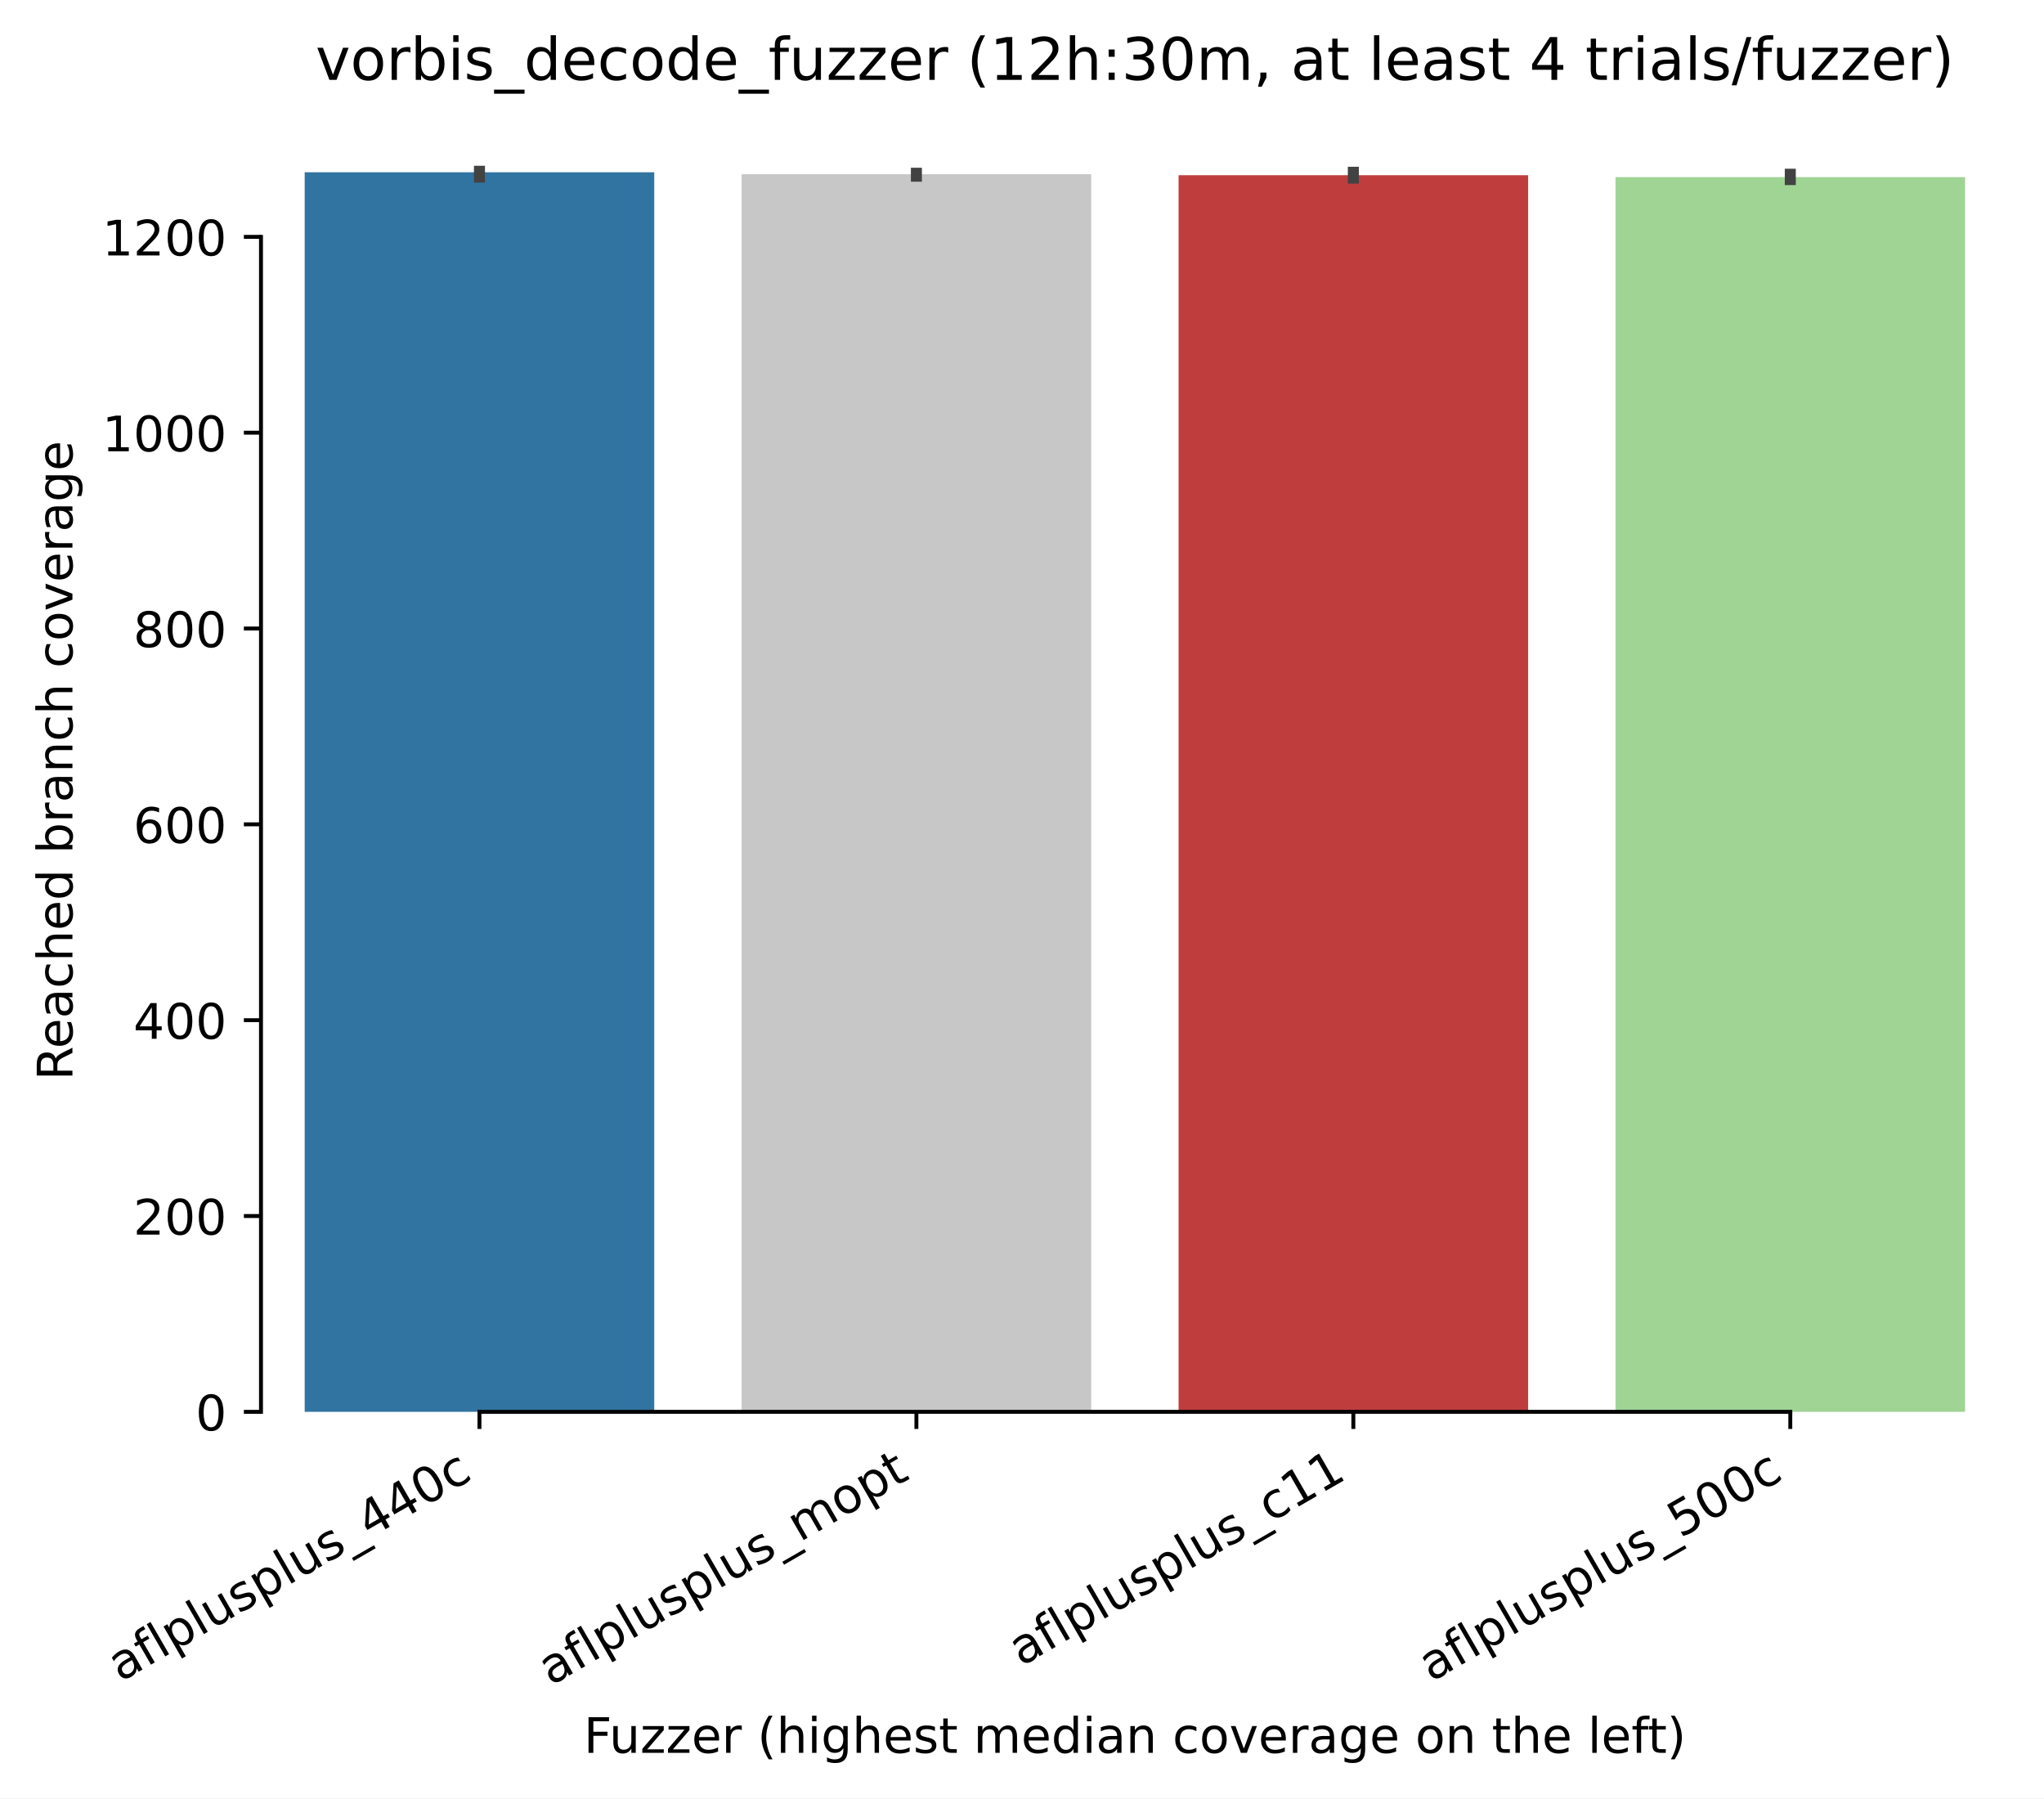
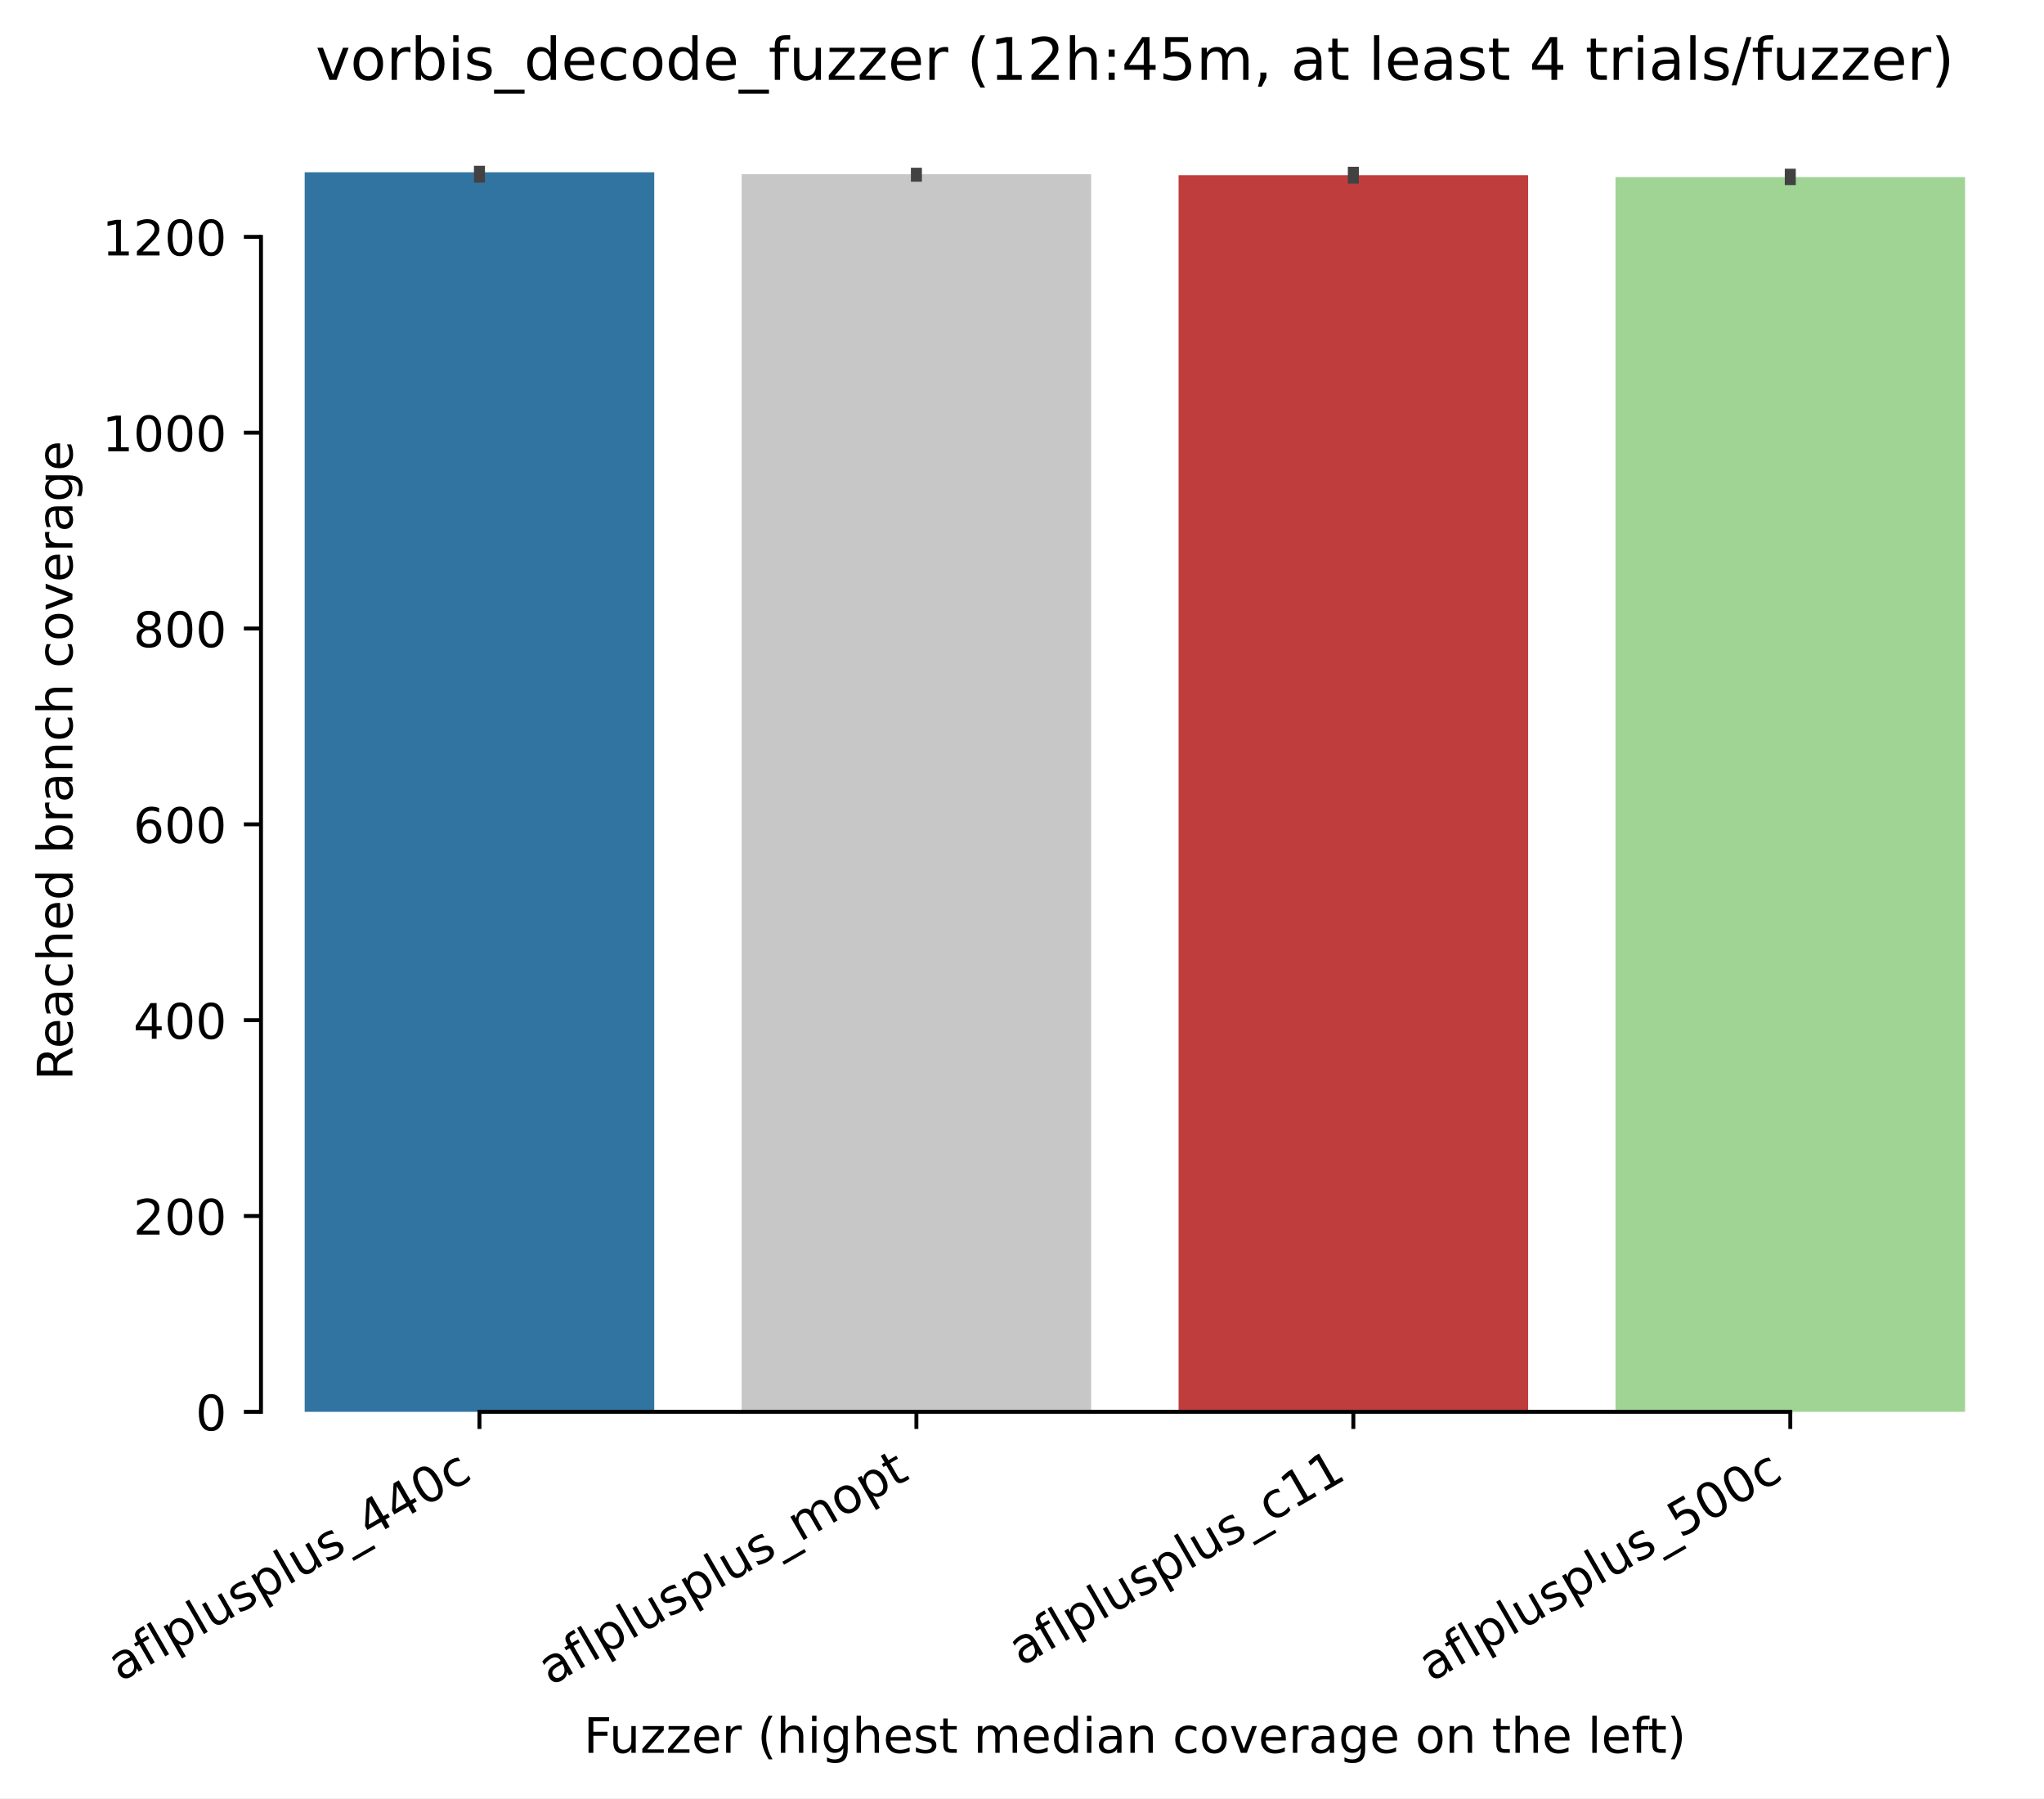
<svg xmlns="http://www.w3.org/2000/svg" xmlns:xlink="http://www.w3.org/1999/xlink" width="417.648pt" height="367.381pt" viewBox="0 0 417.648 367.381" version="1.1">
  <defs>
    <style type="text/css">*{stroke-linejoin: round; stroke-linecap: butt}</style>
  </defs>
  <g id="figure_1">
    <g id="patch_1">
      <path d="M 0 367.381  L 417.648 367.381  L 417.648 0  L 0 0  z " style="fill: #ffffff" />
    </g>
    <g id="axes_1">
      <g id="patch_2">
        <path d="M 53.328 288.43  L 410.448 288.43  L 410.448 22.318  L 53.328 22.318  z " style="fill: #ffffff" />
      </g>
      <g id="patch_3">
-         <path d="M 62.256 288.43  L 133.68 288.43  L 133.68 35.19  L 62.256 35.19  z " clip-path="url(#p21c0b7e0b0)" style="fill: #3274a1" />
+         <path d="M 62.256 288.43  L 133.68 288.43  L 133.68 35.19  L 62.256 35.19  z " clip-path="url(#p73e609fc20)" style="fill: #3274a1" />
      </g>
      <g id="patch_4">
-         <path d="M 151.536 288.43  L 222.96 288.43  L 222.96 35.59  L 151.536 35.59  z " clip-path="url(#p21c0b7e0b0)" style="fill: #c7c7c7" />
+         <path d="M 151.536 288.43  L 222.96 288.43  L 222.96 35.59  L 151.536 35.59  z " clip-path="url(#p73e609fc20)" style="fill: #c7c7c7" />
      </g>
      <g id="patch_5">
-         <path d="M 240.816 288.43  L 312.24 288.43  L 312.24 35.79  L 240.816 35.79  z " clip-path="url(#p21c0b7e0b0)" style="fill: #c03d3e" />
+         <path d="M 240.816 288.43  L 312.24 288.43  L 312.24 35.79  L 240.816 35.79  z " clip-path="url(#p73e609fc20)" style="fill: #c03d3e" />
      </g>
      <g id="patch_6">
-         <path d="M 330.096 288.43  L 401.52 288.43  L 401.52 36.19  L 330.096 36.19  z " clip-path="url(#p21c0b7e0b0)" style="fill: #9fd495" />
+         <path d="M 330.096 288.43  L 401.52 288.43  L 401.52 36.19  L 330.096 36.19  z " clip-path="url(#p73e609fc20)" style="fill: #9fd495" />
      </g>
      <g id="matplotlib.axis_1">
        <g id="xtick_1">
          <g id="line2d_1">
            <defs>
-               <path id="m06270e1a1e" d="M 0 0  L 0 3.5  " style="stroke: #000000; stroke-width: 0.8" />
+               <path id="m7c00c57d51" d="M 0 0  L 0 3.5  " style="stroke: #000000; stroke-width: 0.8" />
            </defs>
            <g>
-               <use xlink:href="#m06270e1a1e" x="97.968" y="288.43" style="stroke: #000000; stroke-width: 0.8" />
+               <use xlink:href="#m7c00c57d51" x="97.968" y="288.43" style="stroke: #000000; stroke-width: 0.8" />
            </g>
          </g>
          <g id="text_1">
            <g transform="translate(24.59788 343.6903) rotate(-30) scale(0.1 -0.1)">
              <defs>
                <path id="DejaVuSans-61" d="M 2194 1759  Q 1497 1759 1228 1600  Q 959 1441 959 1056  Q 959 750 1161 570  Q 1363 391 1709 391  Q 2188 391 2477 730  Q 2766 1069 2766 1631  L 2766 1759  L 2194 1759  z M 3341 1997  L 3341 0  L 2766 0  L 2766 531  Q 2569 213 2275 61  Q 1981 -91 1556 -91  Q 1019 -91 701 211  Q 384 513 384 1019  Q 384 1609 779 1909  Q 1175 2209 1959 2209  L 2766 2209  L 2766 2266  Q 2766 2663 2505 2880  Q 2244 3097 1772 3097  Q 1472 3097 1187 3025  Q 903 2953 641 2809  L 641 3341  Q 956 3463 1253 3523  Q 1550 3584 1831 3584  Q 2591 3584 2966 3190  Q 3341 2797 3341 1997  z " transform="scale(0.015625)" />
                <path id="DejaVuSans-66" d="M 2375 4863  L 2375 4384  L 1825 4384  Q 1516 4384 1395 4259  Q 1275 4134 1275 3809  L 1275 3500  L 2222 3500  L 2222 3053  L 1275 3053  L 1275 0  L 697 0  L 697 3053  L 147 3053  L 147 3500  L 697 3500  L 697 3744  Q 697 4328 969 4595  Q 1241 4863 1831 4863  L 2375 4863  z " transform="scale(0.015625)" />
                <path id="DejaVuSans-6c" d="M 603 4863  L 1178 4863  L 1178 0  L 603 0  L 603 4863  z " transform="scale(0.015625)" />
                <path id="DejaVuSans-70" d="M 1159 525  L 1159 -1331  L 581 -1331  L 581 3500  L 1159 3500  L 1159 2969  Q 1341 3281 1617 3432  Q 1894 3584 2278 3584  Q 2916 3584 3314 3078  Q 3713 2572 3713 1747  Q 3713 922 3314 415  Q 2916 -91 2278 -91  Q 1894 -91 1617 61  Q 1341 213 1159 525  z M 3116 1747  Q 3116 2381 2855 2742  Q 2594 3103 2138 3103  Q 1681 3103 1420 2742  Q 1159 2381 1159 1747  Q 1159 1113 1420 752  Q 1681 391 2138 391  Q 2594 391 2855 752  Q 3116 1113 3116 1747  z " transform="scale(0.015625)" />
                <path id="DejaVuSans-75" d="M 544 1381  L 544 3500  L 1119 3500  L 1119 1403  Q 1119 906 1312 657  Q 1506 409 1894 409  Q 2359 409 2629 706  Q 2900 1003 2900 1516  L 2900 3500  L 3475 3500  L 3475 0  L 2900 0  L 2900 538  Q 2691 219 2414 64  Q 2138 -91 1772 -91  Q 1169 -91 856 284  Q 544 659 544 1381  z M 1991 3584  L 1991 3584  z " transform="scale(0.015625)" />
                <path id="DejaVuSans-73" d="M 2834 3397  L 2834 2853  Q 2591 2978 2328 3040  Q 2066 3103 1784 3103  Q 1356 3103 1142 2972  Q 928 2841 928 2578  Q 928 2378 1081 2264  Q 1234 2150 1697 2047  L 1894 2003  Q 2506 1872 2764 1633  Q 3022 1394 3022 966  Q 3022 478 2636 193  Q 2250 -91 1575 -91  Q 1294 -91 989 -36  Q 684 19 347 128  L 347 722  Q 666 556 975 473  Q 1284 391 1588 391  Q 1994 391 2212 530  Q 2431 669 2431 922  Q 2431 1156 2273 1281  Q 2116 1406 1581 1522  L 1381 1569  Q 847 1681 609 1914  Q 372 2147 372 2553  Q 372 3047 722 3315  Q 1072 3584 1716 3584  Q 2034 3584 2315 3537  Q 2597 3491 2834 3397  z " transform="scale(0.015625)" />
                <path id="DejaVuSans-5f" d="M 3263 -1063  L 3263 -1509  L -63 -1509  L -63 -1063  L 3263 -1063  z " transform="scale(0.015625)" />
                <path id="DejaVuSans-34" d="M 2419 4116  L 825 1625  L 2419 1625  L 2419 4116  z M 2253 4666  L 3047 4666  L 3047 1625  L 3713 1625  L 3713 1100  L 3047 1100  L 3047 0  L 2419 0  L 2419 1100  L 313 1100  L 313 1709  L 2253 4666  z " transform="scale(0.015625)" />
                <path id="DejaVuSans-30" d="M 2034 4250  Q 1547 4250 1301 3770  Q 1056 3291 1056 2328  Q 1056 1369 1301 889  Q 1547 409 2034 409  Q 2525 409 2770 889  Q 3016 1369 3016 2328  Q 3016 3291 2770 3770  Q 2525 4250 2034 4250  z M 2034 4750  Q 2819 4750 3233 4129  Q 3647 3509 3647 2328  Q 3647 1150 3233 529  Q 2819 -91 2034 -91  Q 1250 -91 836 529  Q 422 1150 422 2328  Q 422 3509 836 4129  Q 1250 4750 2034 4750  z " transform="scale(0.015625)" />
                <path id="DejaVuSans-63" d="M 3122 3366  L 3122 2828  Q 2878 2963 2633 3030  Q 2388 3097 2138 3097  Q 1578 3097 1268 2742  Q 959 2388 959 1747  Q 959 1106 1268 751  Q 1578 397 2138 397  Q 2388 397 2633 464  Q 2878 531 3122 666  L 3122 134  Q 2881 22 2623 -34  Q 2366 -91 2075 -91  Q 1284 -91 818 406  Q 353 903 353 1747  Q 353 2603 823 3093  Q 1294 3584 2113 3584  Q 2378 3584 2631 3529  Q 2884 3475 3122 3366  z " transform="scale(0.015625)" />
              </defs>
              <use xlink:href="#DejaVuSans-61" />
              <use xlink:href="#DejaVuSans-66" transform="translate(61.2793 0)" />
              <use xlink:href="#DejaVuSans-6c" transform="translate(96.48438 0)" />
              <use xlink:href="#DejaVuSans-70" transform="translate(124.2676 0)" />
              <use xlink:href="#DejaVuSans-6c" transform="translate(187.7441 0)" />
              <use xlink:href="#DejaVuSans-75" transform="translate(215.5273 0)" />
              <use xlink:href="#DejaVuSans-73" transform="translate(278.9062 0)" />
              <use xlink:href="#DejaVuSans-70" transform="translate(331.0059 0)" />
              <use xlink:href="#DejaVuSans-6c" transform="translate(394.4824 0)" />
              <use xlink:href="#DejaVuSans-75" transform="translate(422.2656 0)" />
              <use xlink:href="#DejaVuSans-73" transform="translate(485.6445 0)" />
              <use xlink:href="#DejaVuSans-5f" transform="translate(537.7441 0)" />
              <use xlink:href="#DejaVuSans-34" transform="translate(587.7441 0)" />
              <use xlink:href="#DejaVuSans-34" transform="translate(651.3672 0)" />
              <use xlink:href="#DejaVuSans-30" transform="translate(714.9902 0)" />
              <use xlink:href="#DejaVuSans-63" transform="translate(778.6133 0)" />
            </g>
          </g>
        </g>
        <g id="xtick_2">
          <g id="line2d_2">
            <g>
-               <use xlink:href="#m06270e1a1e" x="187.248" y="288.43" style="stroke: #000000; stroke-width: 0.8" />
+               <use xlink:href="#m7c00c57d51" x="187.248" y="288.43" style="stroke: #000000; stroke-width: 0.8" />
            </g>
          </g>
          <g id="text_2">
            <g transform="translate(112.5423 344.4613) rotate(-30) scale(0.1 -0.1)">
              <defs>
                <path id="DejaVuSans-6d" d="M 3328 2828  Q 3544 3216 3844 3400  Q 4144 3584 4550 3584  Q 5097 3584 5394 3201  Q 5691 2819 5691 2113  L 5691 0  L 5113 0  L 5113 2094  Q 5113 2597 4934 2840  Q 4756 3084 4391 3084  Q 3944 3084 3684 2787  Q 3425 2491 3425 1978  L 3425 0  L 2847 0  L 2847 2094  Q 2847 2600 2669 2842  Q 2491 3084 2119 3084  Q 1678 3084 1418 2786  Q 1159 2488 1159 1978  L 1159 0  L 581 0  L 581 3500  L 1159 3500  L 1159 2956  Q 1356 3278 1631 3431  Q 1906 3584 2284 3584  Q 2666 3584 2933 3390  Q 3200 3197 3328 2828  z " transform="scale(0.015625)" />
                <path id="DejaVuSans-6f" d="M 1959 3097  Q 1497 3097 1228 2736  Q 959 2375 959 1747  Q 959 1119 1226 758  Q 1494 397 1959 397  Q 2419 397 2687 759  Q 2956 1122 2956 1747  Q 2956 2369 2687 2733  Q 2419 3097 1959 3097  z M 1959 3584  Q 2709 3584 3137 3096  Q 3566 2609 3566 1747  Q 3566 888 3137 398  Q 2709 -91 1959 -91  Q 1206 -91 779 398  Q 353 888 353 1747  Q 353 2609 779 3096  Q 1206 3584 1959 3584  z " transform="scale(0.015625)" />
                <path id="DejaVuSans-74" d="M 1172 4494  L 1172 3500  L 2356 3500  L 2356 3053  L 1172 3053  L 1172 1153  Q 1172 725 1289 603  Q 1406 481 1766 481  L 2356 481  L 2356 0  L 1766 0  Q 1100 0 847 248  Q 594 497 594 1153  L 594 3053  L 172 3053  L 172 3500  L 594 3500  L 594 4494  L 1172 4494  z " transform="scale(0.015625)" />
              </defs>
              <use xlink:href="#DejaVuSans-61" />
              <use xlink:href="#DejaVuSans-66" transform="translate(61.2793 0)" />
              <use xlink:href="#DejaVuSans-6c" transform="translate(96.48438 0)" />
              <use xlink:href="#DejaVuSans-70" transform="translate(124.2676 0)" />
              <use xlink:href="#DejaVuSans-6c" transform="translate(187.7441 0)" />
              <use xlink:href="#DejaVuSans-75" transform="translate(215.5273 0)" />
              <use xlink:href="#DejaVuSans-73" transform="translate(278.9062 0)" />
              <use xlink:href="#DejaVuSans-70" transform="translate(331.0059 0)" />
              <use xlink:href="#DejaVuSans-6c" transform="translate(394.4824 0)" />
              <use xlink:href="#DejaVuSans-75" transform="translate(422.2656 0)" />
              <use xlink:href="#DejaVuSans-73" transform="translate(485.6445 0)" />
              <use xlink:href="#DejaVuSans-5f" transform="translate(537.7441 0)" />
              <use xlink:href="#DejaVuSans-6d" transform="translate(587.7441 0)" />
              <use xlink:href="#DejaVuSans-6f" transform="translate(685.1562 0)" />
              <use xlink:href="#DejaVuSans-70" transform="translate(746.3379 0)" />
              <use xlink:href="#DejaVuSans-74" transform="translate(809.8145 0)" />
            </g>
          </g>
        </g>
        <g id="xtick_3">
          <g id="line2d_3">
            <g>
-               <use xlink:href="#m06270e1a1e" x="276.528" y="288.43" style="stroke: #000000; stroke-width: 0.8" />
+               <use xlink:href="#m7c00c57d51" x="276.528" y="288.43" style="stroke: #000000; stroke-width: 0.8" />
            </g>
          </g>
          <g id="text_3">
            <g transform="translate(208.668 340.509) rotate(-30) scale(0.1 -0.1)">
              <defs>
                <path id="DejaVuSans-31" d="M 794 531  L 1825 531  L 1825 4091  L 703 3866  L 703 4441  L 1819 4666  L 2450 4666  L 2450 531  L 3481 531  L 3481 0  L 794 0  L 794 531  z " transform="scale(0.015625)" />
              </defs>
              <use xlink:href="#DejaVuSans-61" />
              <use xlink:href="#DejaVuSans-66" transform="translate(61.2793 0)" />
              <use xlink:href="#DejaVuSans-6c" transform="translate(96.48438 0)" />
              <use xlink:href="#DejaVuSans-70" transform="translate(124.2676 0)" />
              <use xlink:href="#DejaVuSans-6c" transform="translate(187.7441 0)" />
              <use xlink:href="#DejaVuSans-75" transform="translate(215.5273 0)" />
              <use xlink:href="#DejaVuSans-73" transform="translate(278.9062 0)" />
              <use xlink:href="#DejaVuSans-70" transform="translate(331.0059 0)" />
              <use xlink:href="#DejaVuSans-6c" transform="translate(394.4824 0)" />
              <use xlink:href="#DejaVuSans-75" transform="translate(422.2656 0)" />
              <use xlink:href="#DejaVuSans-73" transform="translate(485.6445 0)" />
              <use xlink:href="#DejaVuSans-5f" transform="translate(537.7441 0)" />
              <use xlink:href="#DejaVuSans-63" transform="translate(587.7441 0)" />
              <use xlink:href="#DejaVuSans-31" transform="translate(642.7246 0)" />
              <use xlink:href="#DejaVuSans-31" transform="translate(706.3477 0)" />
            </g>
          </g>
        </g>
        <g id="xtick_4">
          <g id="line2d_4">
            <g>
-               <use xlink:href="#m06270e1a1e" x="365.808" y="288.43" style="stroke: #000000; stroke-width: 0.8" />
+               <use xlink:href="#m7c00c57d51" x="365.808" y="288.43" style="stroke: #000000; stroke-width: 0.8" />
            </g>
          </g>
          <g id="text_4">
            <g transform="translate(292.4379 343.6903) rotate(-30) scale(0.1 -0.1)">
              <defs>
                <path id="DejaVuSans-35" d="M 691 4666  L 3169 4666  L 3169 4134  L 1269 4134  L 1269 2991  Q 1406 3038 1543 3061  Q 1681 3084 1819 3084  Q 2600 3084 3056 2656  Q 3513 2228 3513 1497  Q 3513 744 3044 326  Q 2575 -91 1722 -91  Q 1428 -91 1123 -41  Q 819 9 494 109  L 494 744  Q 775 591 1075 516  Q 1375 441 1709 441  Q 2250 441 2565 725  Q 2881 1009 2881 1497  Q 2881 1984 2565 2268  Q 2250 2553 1709 2553  Q 1456 2553 1204 2497  Q 953 2441 691 2322  L 691 4666  z " transform="scale(0.015625)" />
              </defs>
              <use xlink:href="#DejaVuSans-61" />
              <use xlink:href="#DejaVuSans-66" transform="translate(61.2793 0)" />
              <use xlink:href="#DejaVuSans-6c" transform="translate(96.48438 0)" />
              <use xlink:href="#DejaVuSans-70" transform="translate(124.2676 0)" />
              <use xlink:href="#DejaVuSans-6c" transform="translate(187.7441 0)" />
              <use xlink:href="#DejaVuSans-75" transform="translate(215.5273 0)" />
              <use xlink:href="#DejaVuSans-73" transform="translate(278.9062 0)" />
              <use xlink:href="#DejaVuSans-70" transform="translate(331.0059 0)" />
              <use xlink:href="#DejaVuSans-6c" transform="translate(394.4824 0)" />
              <use xlink:href="#DejaVuSans-75" transform="translate(422.2656 0)" />
              <use xlink:href="#DejaVuSans-73" transform="translate(485.6445 0)" />
              <use xlink:href="#DejaVuSans-5f" transform="translate(537.7441 0)" />
              <use xlink:href="#DejaVuSans-35" transform="translate(587.7441 0)" />
              <use xlink:href="#DejaVuSans-30" transform="translate(651.3672 0)" />
              <use xlink:href="#DejaVuSans-30" transform="translate(714.9902 0)" />
              <use xlink:href="#DejaVuSans-63" transform="translate(778.6133 0)" />
            </g>
          </g>
        </g>
        <g id="text_5">
          <g transform="translate(119.2702 358.1017) scale(0.1 -0.1)">
            <defs>
              <path id="DejaVuSans-46" d="M 628 4666  L 3309 4666  L 3309 4134  L 1259 4134  L 1259 2759  L 3109 2759  L 3109 2228  L 1259 2228  L 1259 0  L 628 0  L 628 4666  z " transform="scale(0.015625)" />
              <path id="DejaVuSans-7a" d="M 353 3500  L 3084 3500  L 3084 2975  L 922 459  L 3084 459  L 3084 0  L 275 0  L 275 525  L 2438 3041  L 353 3041  L 353 3500  z " transform="scale(0.015625)" />
              <path id="DejaVuSans-65" d="M 3597 1894  L 3597 1613  L 953 1613  Q 991 1019 1311 708  Q 1631 397 2203 397  Q 2534 397 2845 478  Q 3156 559 3463 722  L 3463 178  Q 3153 47 2828 -22  Q 2503 -91 2169 -91  Q 1331 -91 842 396  Q 353 884 353 1716  Q 353 2575 817 3079  Q 1281 3584 2069 3584  Q 2775 3584 3186 3129  Q 3597 2675 3597 1894  z M 3022 2063  Q 3016 2534 2758 2815  Q 2500 3097 2075 3097  Q 1594 3097 1305 2825  Q 1016 2553 972 2059  L 3022 2063  z " transform="scale(0.015625)" />
              <path id="DejaVuSans-72" d="M 2631 2963  Q 2534 3019 2420 3045  Q 2306 3072 2169 3072  Q 1681 3072 1420 2755  Q 1159 2438 1159 1844  L 1159 0  L 581 0  L 581 3500  L 1159 3500  L 1159 2956  Q 1341 3275 1631 3429  Q 1922 3584 2338 3584  Q 2397 3584 2469 3576  Q 2541 3569 2628 3553  L 2631 2963  z " transform="scale(0.015625)" />
              <path id="DejaVuSans-20" transform="scale(0.015625)" />
              <path id="DejaVuSans-28" d="M 1984 4856  Q 1566 4138 1362 3434  Q 1159 2731 1159 2009  Q 1159 1288 1364 580  Q 1569 -128 1984 -844  L 1484 -844  Q 1016 -109 783 600  Q 550 1309 550 2009  Q 550 2706 781 3412  Q 1013 4119 1484 4856  L 1984 4856  z " transform="scale(0.015625)" />
              <path id="DejaVuSans-68" d="M 3513 2113  L 3513 0  L 2938 0  L 2938 2094  Q 2938 2591 2744 2837  Q 2550 3084 2163 3084  Q 1697 3084 1428 2787  Q 1159 2491 1159 1978  L 1159 0  L 581 0  L 581 4863  L 1159 4863  L 1159 2956  Q 1366 3272 1645 3428  Q 1925 3584 2291 3584  Q 2894 3584 3203 3211  Q 3513 2838 3513 2113  z " transform="scale(0.015625)" />
              <path id="DejaVuSans-69" d="M 603 3500  L 1178 3500  L 1178 0  L 603 0  L 603 3500  z M 603 4863  L 1178 4863  L 1178 4134  L 603 4134  L 603 4863  z " transform="scale(0.015625)" />
              <path id="DejaVuSans-67" d="M 2906 1791  Q 2906 2416 2648 2759  Q 2391 3103 1925 3103  Q 1463 3103 1205 2759  Q 947 2416 947 1791  Q 947 1169 1205 825  Q 1463 481 1925 481  Q 2391 481 2648 825  Q 2906 1169 2906 1791  z M 3481 434  Q 3481 -459 3084 -895  Q 2688 -1331 1869 -1331  Q 1566 -1331 1297 -1286  Q 1028 -1241 775 -1147  L 775 -588  Q 1028 -725 1275 -790  Q 1522 -856 1778 -856  Q 2344 -856 2625 -561  Q 2906 -266 2906 331  L 2906 616  Q 2728 306 2450 153  Q 2172 0 1784 0  Q 1141 0 747 490  Q 353 981 353 1791  Q 353 2603 747 3093  Q 1141 3584 1784 3584  Q 2172 3584 2450 3431  Q 2728 3278 2906 2969  L 2906 3500  L 3481 3500  L 3481 434  z " transform="scale(0.015625)" />
              <path id="DejaVuSans-64" d="M 2906 2969  L 2906 4863  L 3481 4863  L 3481 0  L 2906 0  L 2906 525  Q 2725 213 2448 61  Q 2172 -91 1784 -91  Q 1150 -91 751 415  Q 353 922 353 1747  Q 353 2572 751 3078  Q 1150 3584 1784 3584  Q 2172 3584 2448 3432  Q 2725 3281 2906 2969  z M 947 1747  Q 947 1113 1208 752  Q 1469 391 1925 391  Q 2381 391 2643 752  Q 2906 1113 2906 1747  Q 2906 2381 2643 2742  Q 2381 3103 1925 3103  Q 1469 3103 1208 2742  Q 947 2381 947 1747  z " transform="scale(0.015625)" />
              <path id="DejaVuSans-6e" d="M 3513 2113  L 3513 0  L 2938 0  L 2938 2094  Q 2938 2591 2744 2837  Q 2550 3084 2163 3084  Q 1697 3084 1428 2787  Q 1159 2491 1159 1978  L 1159 0  L 581 0  L 581 3500  L 1159 3500  L 1159 2956  Q 1366 3272 1645 3428  Q 1925 3584 2291 3584  Q 2894 3584 3203 3211  Q 3513 2838 3513 2113  z " transform="scale(0.015625)" />
              <path id="DejaVuSans-76" d="M 191 3500  L 800 3500  L 1894 563  L 2988 3500  L 3597 3500  L 2284 0  L 1503 0  L 191 3500  z " transform="scale(0.015625)" />
              <path id="DejaVuSans-29" d="M 513 4856  L 1013 4856  Q 1481 4119 1714 3412  Q 1947 2706 1947 2009  Q 1947 1309 1714 600  Q 1481 -109 1013 -844  L 513 -844  Q 928 -128 1133 580  Q 1338 1288 1338 2009  Q 1338 2731 1133 3434  Q 928 4138 513 4856  z " transform="scale(0.015625)" />
            </defs>
            <use xlink:href="#DejaVuSans-46" />
            <use xlink:href="#DejaVuSans-75" transform="translate(52.01953 0)" />
            <use xlink:href="#DejaVuSans-7a" transform="translate(115.3984 0)" />
            <use xlink:href="#DejaVuSans-7a" transform="translate(167.8887 0)" />
            <use xlink:href="#DejaVuSans-65" transform="translate(220.3789 0)" />
            <use xlink:href="#DejaVuSans-72" transform="translate(281.9023 0)" />
            <use xlink:href="#DejaVuSans-20" transform="translate(323.0156 0)" />
            <use xlink:href="#DejaVuSans-28" transform="translate(354.8027 0)" />
            <use xlink:href="#DejaVuSans-68" transform="translate(393.8164 0)" />
            <use xlink:href="#DejaVuSans-69" transform="translate(457.1953 0)" />
            <use xlink:href="#DejaVuSans-67" transform="translate(484.9785 0)" />
            <use xlink:href="#DejaVuSans-68" transform="translate(548.4551 0)" />
            <use xlink:href="#DejaVuSans-65" transform="translate(611.834 0)" />
            <use xlink:href="#DejaVuSans-73" transform="translate(673.3574 0)" />
            <use xlink:href="#DejaVuSans-74" transform="translate(725.457 0)" />
            <use xlink:href="#DejaVuSans-20" transform="translate(764.666 0)" />
            <use xlink:href="#DejaVuSans-6d" transform="translate(796.4531 0)" />
            <use xlink:href="#DejaVuSans-65" transform="translate(893.8652 0)" />
            <use xlink:href="#DejaVuSans-64" transform="translate(955.3887 0)" />
            <use xlink:href="#DejaVuSans-69" transform="translate(1018.865 0)" />
            <use xlink:href="#DejaVuSans-61" transform="translate(1046.648 0)" />
            <use xlink:href="#DejaVuSans-6e" transform="translate(1107.928 0)" />
            <use xlink:href="#DejaVuSans-20" transform="translate(1171.307 0)" />
            <use xlink:href="#DejaVuSans-63" transform="translate(1203.094 0)" />
            <use xlink:href="#DejaVuSans-6f" transform="translate(1258.074 0)" />
            <use xlink:href="#DejaVuSans-76" transform="translate(1319.256 0)" />
            <use xlink:href="#DejaVuSans-65" transform="translate(1378.436 0)" />
            <use xlink:href="#DejaVuSans-72" transform="translate(1439.959 0)" />
            <use xlink:href="#DejaVuSans-61" transform="translate(1481.072 0)" />
            <use xlink:href="#DejaVuSans-67" transform="translate(1542.352 0)" />
            <use xlink:href="#DejaVuSans-65" transform="translate(1605.828 0)" />
            <use xlink:href="#DejaVuSans-20" transform="translate(1667.352 0)" />
            <use xlink:href="#DejaVuSans-6f" transform="translate(1699.139 0)" />
            <use xlink:href="#DejaVuSans-6e" transform="translate(1760.32 0)" />
            <use xlink:href="#DejaVuSans-20" transform="translate(1823.699 0)" />
            <use xlink:href="#DejaVuSans-74" transform="translate(1855.486 0)" />
            <use xlink:href="#DejaVuSans-68" transform="translate(1894.695 0)" />
            <use xlink:href="#DejaVuSans-65" transform="translate(1958.074 0)" />
            <use xlink:href="#DejaVuSans-20" transform="translate(2019.598 0)" />
            <use xlink:href="#DejaVuSans-6c" transform="translate(2051.385 0)" />
            <use xlink:href="#DejaVuSans-65" transform="translate(2079.168 0)" />
            <use xlink:href="#DejaVuSans-66" transform="translate(2140.691 0)" />
            <use xlink:href="#DejaVuSans-74" transform="translate(2174.146 0)" />
            <use xlink:href="#DejaVuSans-29" transform="translate(2213.355 0)" />
          </g>
        </g>
      </g>
      <g id="matplotlib.axis_2">
        <g id="ytick_1">
          <g id="line2d_5">
            <defs>
-               <path id="m31aab6da42" d="M 0 0  L -3.5 0  " style="stroke: #000000; stroke-width: 0.8" />
+               <path id="m0f528d07ec" d="M 0 0  L -3.5 0  " style="stroke: #000000; stroke-width: 0.8" />
            </defs>
            <g>
-               <use xlink:href="#m31aab6da42" x="53.328" y="288.43" style="stroke: #000000; stroke-width: 0.8" />
+               <use xlink:href="#m0f528d07ec" x="53.328" y="288.43" style="stroke: #000000; stroke-width: 0.8" />
            </g>
          </g>
          <g id="text_6">
            <g transform="translate(39.96563 292.2293) scale(0.1 -0.1)">
              <use xlink:href="#DejaVuSans-30" />
            </g>
          </g>
        </g>
        <g id="ytick_2">
          <g id="line2d_6">
            <g>
-               <use xlink:href="#m31aab6da42" x="53.328" y="248.424" style="stroke: #000000; stroke-width: 0.8" />
+               <use xlink:href="#m0f528d07ec" x="53.328" y="248.424" style="stroke: #000000; stroke-width: 0.8" />
            </g>
          </g>
          <g id="text_7">
            <g transform="translate(27.24063 252.223) scale(0.1 -0.1)">
              <defs>
                <path id="DejaVuSans-32" d="M 1228 531  L 3431 531  L 3431 0  L 469 0  L 469 531  Q 828 903 1448 1529  Q 2069 2156 2228 2338  Q 2531 2678 2651 2914  Q 2772 3150 2772 3378  Q 2772 3750 2511 3984  Q 2250 4219 1831 4219  Q 1534 4219 1204 4116  Q 875 4013 500 3803  L 500 4441  Q 881 4594 1212 4672  Q 1544 4750 1819 4750  Q 2544 4750 2975 4387  Q 3406 4025 3406 3419  Q 3406 3131 3298 2873  Q 3191 2616 2906 2266  Q 2828 2175 2409 1742  Q 1991 1309 1228 531  z " transform="scale(0.015625)" />
              </defs>
              <use xlink:href="#DejaVuSans-32" />
              <use xlink:href="#DejaVuSans-30" transform="translate(63.62305 0)" />
              <use xlink:href="#DejaVuSans-30" transform="translate(127.2461 0)" />
            </g>
          </g>
        </g>
        <g id="ytick_3">
          <g id="line2d_7">
            <g>
-               <use xlink:href="#m31aab6da42" x="53.328" y="208.417" style="stroke: #000000; stroke-width: 0.8" />
+               <use xlink:href="#m0f528d07ec" x="53.328" y="208.417" style="stroke: #000000; stroke-width: 0.8" />
            </g>
          </g>
          <g id="text_8">
            <g transform="translate(27.24063 212.2167) scale(0.1 -0.1)">
              <use xlink:href="#DejaVuSans-34" />
              <use xlink:href="#DejaVuSans-30" transform="translate(63.62305 0)" />
              <use xlink:href="#DejaVuSans-30" transform="translate(127.2461 0)" />
            </g>
          </g>
        </g>
        <g id="ytick_4">
          <g id="line2d_8">
            <g>
-               <use xlink:href="#m31aab6da42" x="53.328" y="168.411" style="stroke: #000000; stroke-width: 0.8" />
+               <use xlink:href="#m0f528d07ec" x="53.328" y="168.411" style="stroke: #000000; stroke-width: 0.8" />
            </g>
          </g>
          <g id="text_9">
            <g transform="translate(27.24063 172.2104) scale(0.1 -0.1)">
              <defs>
                <path id="DejaVuSans-36" d="M 2113 2584  Q 1688 2584 1439 2293  Q 1191 2003 1191 1497  Q 1191 994 1439 701  Q 1688 409 2113 409  Q 2538 409 2786 701  Q 3034 994 3034 1497  Q 3034 2003 2786 2293  Q 2538 2584 2113 2584  z M 3366 4563  L 3366 3988  Q 3128 4100 2886 4159  Q 2644 4219 2406 4219  Q 1781 4219 1451 3797  Q 1122 3375 1075 2522  Q 1259 2794 1537 2939  Q 1816 3084 2150 3084  Q 2853 3084 3261 2657  Q 3669 2231 3669 1497  Q 3669 778 3244 343  Q 2819 -91 2113 -91  Q 1303 -91 875 529  Q 447 1150 447 2328  Q 447 3434 972 4092  Q 1497 4750 2381 4750  Q 2619 4750 2861 4703  Q 3103 4656 3366 4563  z " transform="scale(0.015625)" />
              </defs>
              <use xlink:href="#DejaVuSans-36" />
              <use xlink:href="#DejaVuSans-30" transform="translate(63.62305 0)" />
              <use xlink:href="#DejaVuSans-30" transform="translate(127.2461 0)" />
            </g>
          </g>
        </g>
        <g id="ytick_5">
          <g id="line2d_9">
            <g>
-               <use xlink:href="#m31aab6da42" x="53.328" y="128.405" style="stroke: #000000; stroke-width: 0.8" />
+               <use xlink:href="#m0f528d07ec" x="53.328" y="128.405" style="stroke: #000000; stroke-width: 0.8" />
            </g>
          </g>
          <g id="text_10">
            <g transform="translate(27.24063 132.2041) scale(0.1 -0.1)">
              <defs>
                <path id="DejaVuSans-38" d="M 2034 2216  Q 1584 2216 1326 1975  Q 1069 1734 1069 1313  Q 1069 891 1326 650  Q 1584 409 2034 409  Q 2484 409 2743 651  Q 3003 894 3003 1313  Q 3003 1734 2745 1975  Q 2488 2216 2034 2216  z M 1403 2484  Q 997 2584 770 2862  Q 544 3141 544 3541  Q 544 4100 942 4425  Q 1341 4750 2034 4750  Q 2731 4750 3128 4425  Q 3525 4100 3525 3541  Q 3525 3141 3298 2862  Q 3072 2584 2669 2484  Q 3125 2378 3379 2068  Q 3634 1759 3634 1313  Q 3634 634 3220 271  Q 2806 -91 2034 -91  Q 1263 -91 848 271  Q 434 634 434 1313  Q 434 1759 690 2068  Q 947 2378 1403 2484  z M 1172 3481  Q 1172 3119 1398 2916  Q 1625 2713 2034 2713  Q 2441 2713 2670 2916  Q 2900 3119 2900 3481  Q 2900 3844 2670 4047  Q 2441 4250 2034 4250  Q 1625 4250 1398 4047  Q 1172 3844 1172 3481  z " transform="scale(0.015625)" />
              </defs>
              <use xlink:href="#DejaVuSans-38" />
              <use xlink:href="#DejaVuSans-30" transform="translate(63.62305 0)" />
              <use xlink:href="#DejaVuSans-30" transform="translate(127.2461 0)" />
            </g>
          </g>
        </g>
        <g id="ytick_6">
          <g id="line2d_10">
            <g>
-               <use xlink:href="#m31aab6da42" x="53.328" y="88.399" style="stroke: #000000; stroke-width: 0.8" />
+               <use xlink:href="#m0f528d07ec" x="53.328" y="88.399" style="stroke: #000000; stroke-width: 0.8" />
            </g>
          </g>
          <g id="text_11">
            <g transform="translate(20.87813 92.19777) scale(0.1 -0.1)">
              <use xlink:href="#DejaVuSans-31" />
              <use xlink:href="#DejaVuSans-30" transform="translate(63.62305 0)" />
              <use xlink:href="#DejaVuSans-30" transform="translate(127.2461 0)" />
              <use xlink:href="#DejaVuSans-30" transform="translate(190.8691 0)" />
            </g>
          </g>
        </g>
        <g id="ytick_7">
          <g id="line2d_11">
            <g>
-               <use xlink:href="#m31aab6da42" x="53.328" y="48.392" style="stroke: #000000; stroke-width: 0.8" />
+               <use xlink:href="#m0f528d07ec" x="53.328" y="48.392" style="stroke: #000000; stroke-width: 0.8" />
            </g>
          </g>
          <g id="text_12">
            <g transform="translate(20.87813 52.19146) scale(0.1 -0.1)">
              <use xlink:href="#DejaVuSans-31" />
              <use xlink:href="#DejaVuSans-32" transform="translate(63.62305 0)" />
              <use xlink:href="#DejaVuSans-30" transform="translate(127.2461 0)" />
              <use xlink:href="#DejaVuSans-30" transform="translate(190.8691 0)" />
            </g>
          </g>
        </g>
        <g id="text_13">
          <g transform="translate(14.79844 220.7062) rotate(-90) scale(0.1 -0.1)">
            <defs>
              <path id="DejaVuSans-52" d="M 2841 2188  Q 3044 2119 3236 1894  Q 3428 1669 3622 1275  L 4263 0  L 3584 0  L 2988 1197  Q 2756 1666 2539 1819  Q 2322 1972 1947 1972  L 1259 1972  L 1259 0  L 628 0  L 628 4666  L 2053 4666  Q 2853 4666 3247 4331  Q 3641 3997 3641 3322  Q 3641 2881 3436 2590  Q 3231 2300 2841 2188  z M 1259 4147  L 1259 2491  L 2053 2491  Q 2509 2491 2742 2702  Q 2975 2913 2975 3322  Q 2975 3731 2742 3939  Q 2509 4147 2053 4147  L 1259 4147  z " transform="scale(0.015625)" />
              <path id="DejaVuSans-62" d="M 3116 1747  Q 3116 2381 2855 2742  Q 2594 3103 2138 3103  Q 1681 3103 1420 2742  Q 1159 2381 1159 1747  Q 1159 1113 1420 752  Q 1681 391 2138 391  Q 2594 391 2855 752  Q 3116 1113 3116 1747  z M 1159 2969  Q 1341 3281 1617 3432  Q 1894 3584 2278 3584  Q 2916 3584 3314 3078  Q 3713 2572 3713 1747  Q 3713 922 3314 415  Q 2916 -91 2278 -91  Q 1894 -91 1617 61  Q 1341 213 1159 525  L 1159 0  L 581 0  L 581 4863  L 1159 4863  L 1159 2969  z " transform="scale(0.015625)" />
            </defs>
            <use xlink:href="#DejaVuSans-52" />
            <use xlink:href="#DejaVuSans-65" transform="translate(64.98242 0)" />
            <use xlink:href="#DejaVuSans-61" transform="translate(126.5059 0)" />
            <use xlink:href="#DejaVuSans-63" transform="translate(187.7852 0)" />
            <use xlink:href="#DejaVuSans-68" transform="translate(242.7656 0)" />
            <use xlink:href="#DejaVuSans-65" transform="translate(306.1445 0)" />
            <use xlink:href="#DejaVuSans-64" transform="translate(367.668 0)" />
            <use xlink:href="#DejaVuSans-20" transform="translate(431.1445 0)" />
            <use xlink:href="#DejaVuSans-62" transform="translate(462.9316 0)" />
            <use xlink:href="#DejaVuSans-72" transform="translate(526.4082 0)" />
            <use xlink:href="#DejaVuSans-61" transform="translate(567.5215 0)" />
            <use xlink:href="#DejaVuSans-6e" transform="translate(628.8008 0)" />
            <use xlink:href="#DejaVuSans-63" transform="translate(692.1797 0)" />
            <use xlink:href="#DejaVuSans-68" transform="translate(747.1602 0)" />
            <use xlink:href="#DejaVuSans-20" transform="translate(810.5391 0)" />
            <use xlink:href="#DejaVuSans-63" transform="translate(842.3262 0)" />
            <use xlink:href="#DejaVuSans-6f" transform="translate(897.3066 0)" />
            <use xlink:href="#DejaVuSans-76" transform="translate(958.4883 0)" />
            <use xlink:href="#DejaVuSans-65" transform="translate(1017.668 0)" />
            <use xlink:href="#DejaVuSans-72" transform="translate(1079.191 0)" />
            <use xlink:href="#DejaVuSans-61" transform="translate(1120.305 0)" />
            <use xlink:href="#DejaVuSans-67" transform="translate(1181.584 0)" />
            <use xlink:href="#DejaVuSans-65" transform="translate(1245.061 0)" />
          </g>
        </g>
      </g>
      <g id="line2d_12">
-         <path d="M 97.968 36.19  L 97.968 34.99  " clip-path="url(#p21c0b7e0b0)" style="fill: none; stroke: #424242; stroke-width: 2.25; stroke-linecap: square" />
+         <path d="M 97.968 36.19  L 97.968 34.99  " clip-path="url(#p73e609fc20)" style="fill: none; stroke: #424242; stroke-width: 2.25; stroke-linecap: square" />
      </g>
      <g id="line2d_13">
-         <path d="M 187.248 35.99  L 187.248 35.39  " clip-path="url(#p21c0b7e0b0)" style="fill: none; stroke: #424242; stroke-width: 2.25; stroke-linecap: square" />
+         <path d="M 187.248 35.99  L 187.248 35.39  " clip-path="url(#p73e609fc20)" style="fill: none; stroke: #424242; stroke-width: 2.25; stroke-linecap: square" />
      </g>
      <g id="line2d_14">
-         <path d="M 276.528 36.39  L 276.528 35.19  " clip-path="url(#p21c0b7e0b0)" style="fill: none; stroke: #424242; stroke-width: 2.25; stroke-linecap: square" />
+         <path d="M 276.528 36.39  L 276.528 35.19  " clip-path="url(#p73e609fc20)" style="fill: none; stroke: #424242; stroke-width: 2.25; stroke-linecap: square" />
      </g>
      <g id="line2d_15">
-         <path d="M 365.808 36.69  L 365.808 35.59  " clip-path="url(#p21c0b7e0b0)" style="fill: none; stroke: #424242; stroke-width: 2.25; stroke-linecap: square" />
+         <path d="M 365.808 36.69  L 365.808 35.59  " clip-path="url(#p73e609fc20)" style="fill: none; stroke: #424242; stroke-width: 2.25; stroke-linecap: square" />
      </g>
      <g id="patch_7">
        <path d="M 53.328 288.43  L 53.328 48.392  " style="fill: none; stroke: #000000; stroke-width: 0.8; stroke-linejoin: miter; stroke-linecap: square" />
      </g>
      <g id="patch_8">
        <path d="M 97.968 288.43  L 365.808 288.43  " style="fill: none; stroke: #000000; stroke-width: 0.8; stroke-linejoin: miter; stroke-linecap: square" />
      </g>
      <g id="text_14">
        <g transform="translate(64.48531 16.31812) scale(0.12 -0.12)">
          <defs>
            <path id="DejaVuSans-3a" d="M 750 794  L 1409 794  L 1409 0  L 750 0  L 750 794  z M 750 3309  L 1409 3309  L 1409 2516  L 750 2516  L 750 3309  z " transform="scale(0.015625)" />
-             <path id="DejaVuSans-33" d="M 2597 2516  Q 3050 2419 3304 2112  Q 3559 1806 3559 1356  Q 3559 666 3084 287  Q 2609 -91 1734 -91  Q 1441 -91 1130 -33  Q 819 25 488 141  L 488 750  Q 750 597 1062 519  Q 1375 441 1716 441  Q 2309 441 2620 675  Q 2931 909 2931 1356  Q 2931 1769 2642 2001  Q 2353 2234 1838 2234  L 1294 2234  L 1294 2753  L 1863 2753  Q 2328 2753 2575 2939  Q 2822 3125 2822 3475  Q 2822 3834 2567 4026  Q 2313 4219 1838 4219  Q 1578 4219 1281 4162  Q 984 4106 628 3988  L 628 4550  Q 988 4650 1302 4700  Q 1616 4750 1894 4750  Q 2613 4750 3031 4423  Q 3450 4097 3450 3541  Q 3450 3153 3228 2886  Q 3006 2619 2597 2516  z " transform="scale(0.015625)" />
            <path id="DejaVuSans-2c" d="M 750 794  L 1409 794  L 1409 256  L 897 -744  L 494 -744  L 750 256  L 750 794  z " transform="scale(0.015625)" />
            <path id="DejaVuSans-2f" d="M 1625 4666  L 2156 4666  L 531 -594  L 0 -594  L 1625 4666  z " transform="scale(0.015625)" />
          </defs>
          <use xlink:href="#DejaVuSans-76" />
          <use xlink:href="#DejaVuSans-6f" transform="translate(59.17969 0)" />
          <use xlink:href="#DejaVuSans-72" transform="translate(120.3613 0)" />
          <use xlink:href="#DejaVuSans-62" transform="translate(161.4746 0)" />
          <use xlink:href="#DejaVuSans-69" transform="translate(224.9512 0)" />
          <use xlink:href="#DejaVuSans-73" transform="translate(252.7344 0)" />
          <use xlink:href="#DejaVuSans-5f" transform="translate(304.834 0)" />
          <use xlink:href="#DejaVuSans-64" transform="translate(354.834 0)" />
          <use xlink:href="#DejaVuSans-65" transform="translate(418.3105 0)" />
          <use xlink:href="#DejaVuSans-63" transform="translate(479.834 0)" />
          <use xlink:href="#DejaVuSans-6f" transform="translate(534.8145 0)" />
          <use xlink:href="#DejaVuSans-64" transform="translate(595.9961 0)" />
          <use xlink:href="#DejaVuSans-65" transform="translate(659.4727 0)" />
          <use xlink:href="#DejaVuSans-5f" transform="translate(720.9961 0)" />
          <use xlink:href="#DejaVuSans-66" transform="translate(770.9961 0)" />
          <use xlink:href="#DejaVuSans-75" transform="translate(806.2012 0)" />
          <use xlink:href="#DejaVuSans-7a" transform="translate(869.5801 0)" />
          <use xlink:href="#DejaVuSans-7a" transform="translate(922.0703 0)" />
          <use xlink:href="#DejaVuSans-65" transform="translate(974.5605 0)" />
          <use xlink:href="#DejaVuSans-72" transform="translate(1036.084 0)" />
          <use xlink:href="#DejaVuSans-20" transform="translate(1077.197 0)" />
          <use xlink:href="#DejaVuSans-28" transform="translate(1108.984 0)" />
          <use xlink:href="#DejaVuSans-31" transform="translate(1147.998 0)" />
          <use xlink:href="#DejaVuSans-32" transform="translate(1211.621 0)" />
          <use xlink:href="#DejaVuSans-68" transform="translate(1275.244 0)" />
          <use xlink:href="#DejaVuSans-3a" transform="translate(1338.623 0)" />
-           <use xlink:href="#DejaVuSans-33" transform="translate(1372.314 0)" />
-           <use xlink:href="#DejaVuSans-30" transform="translate(1435.938 0)" />
+           <use xlink:href="#DejaVuSans-34" transform="translate(1372.314 0)" />
+           <use xlink:href="#DejaVuSans-35" transform="translate(1435.938 0)" />
          <use xlink:href="#DejaVuSans-6d" transform="translate(1499.561 0)" />
          <use xlink:href="#DejaVuSans-2c" transform="translate(1596.973 0)" />
          <use xlink:href="#DejaVuSans-20" transform="translate(1628.76 0)" />
          <use xlink:href="#DejaVuSans-61" transform="translate(1660.547 0)" />
          <use xlink:href="#DejaVuSans-74" transform="translate(1721.826 0)" />
          <use xlink:href="#DejaVuSans-20" transform="translate(1761.035 0)" />
          <use xlink:href="#DejaVuSans-6c" transform="translate(1792.822 0)" />
          <use xlink:href="#DejaVuSans-65" transform="translate(1820.605 0)" />
          <use xlink:href="#DejaVuSans-61" transform="translate(1882.129 0)" />
          <use xlink:href="#DejaVuSans-73" transform="translate(1943.408 0)" />
          <use xlink:href="#DejaVuSans-74" transform="translate(1995.508 0)" />
          <use xlink:href="#DejaVuSans-20" transform="translate(2034.717 0)" />
          <use xlink:href="#DejaVuSans-34" transform="translate(2066.504 0)" />
          <use xlink:href="#DejaVuSans-20" transform="translate(2130.127 0)" />
          <use xlink:href="#DejaVuSans-74" transform="translate(2161.914 0)" />
          <use xlink:href="#DejaVuSans-72" transform="translate(2201.123 0)" />
          <use xlink:href="#DejaVuSans-69" transform="translate(2242.236 0)" />
          <use xlink:href="#DejaVuSans-61" transform="translate(2270.02 0)" />
          <use xlink:href="#DejaVuSans-6c" transform="translate(2331.299 0)" />
          <use xlink:href="#DejaVuSans-73" transform="translate(2359.082 0)" />
          <use xlink:href="#DejaVuSans-2f" transform="translate(2411.182 0)" />
          <use xlink:href="#DejaVuSans-66" transform="translate(2444.873 0)" />
          <use xlink:href="#DejaVuSans-75" transform="translate(2480.078 0)" />
          <use xlink:href="#DejaVuSans-7a" transform="translate(2543.457 0)" />
          <use xlink:href="#DejaVuSans-7a" transform="translate(2595.947 0)" />
          <use xlink:href="#DejaVuSans-65" transform="translate(2648.438 0)" />
          <use xlink:href="#DejaVuSans-72" transform="translate(2709.961 0)" />
          <use xlink:href="#DejaVuSans-29" transform="translate(2751.074 0)" />
        </g>
      </g>
    </g>
  </g>
  <defs>
-     <clipPath id="p21c0b7e0b0">
+     <clipPath id="p73e609fc20">
      <rect x="53.328" y="22.318" width="357.12" height="266.112" />
    </clipPath>
  </defs>
</svg>
